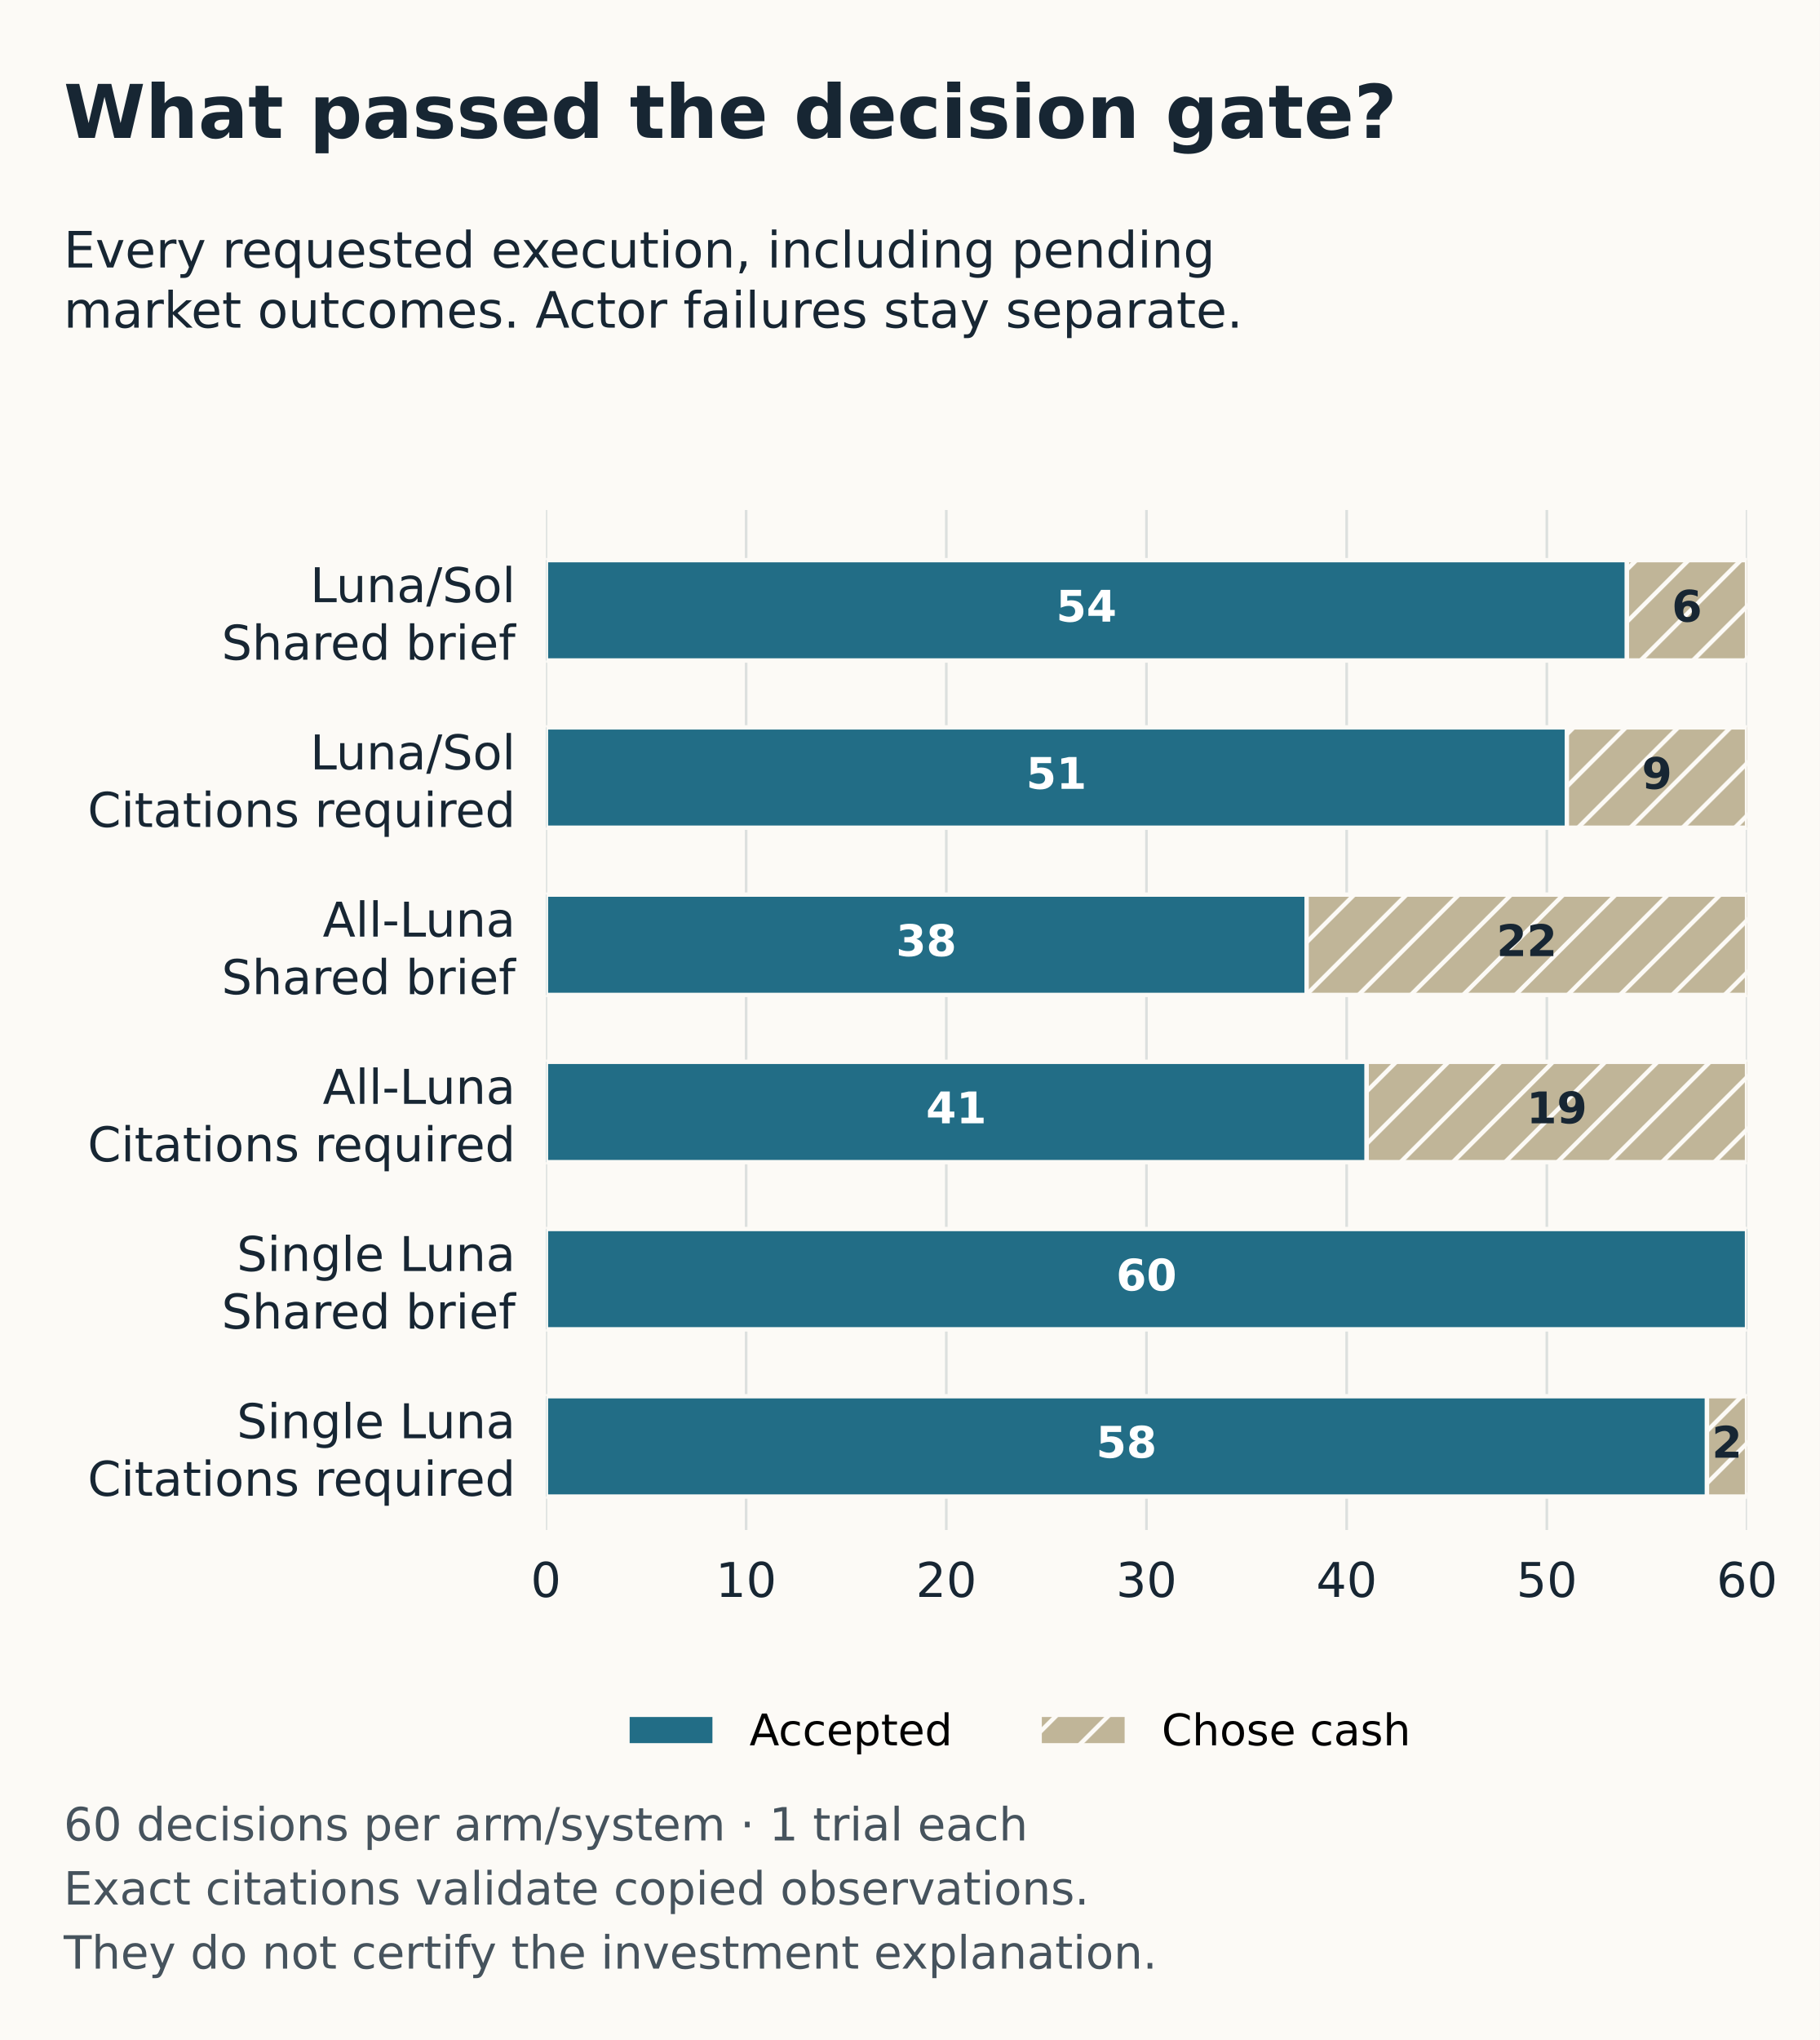
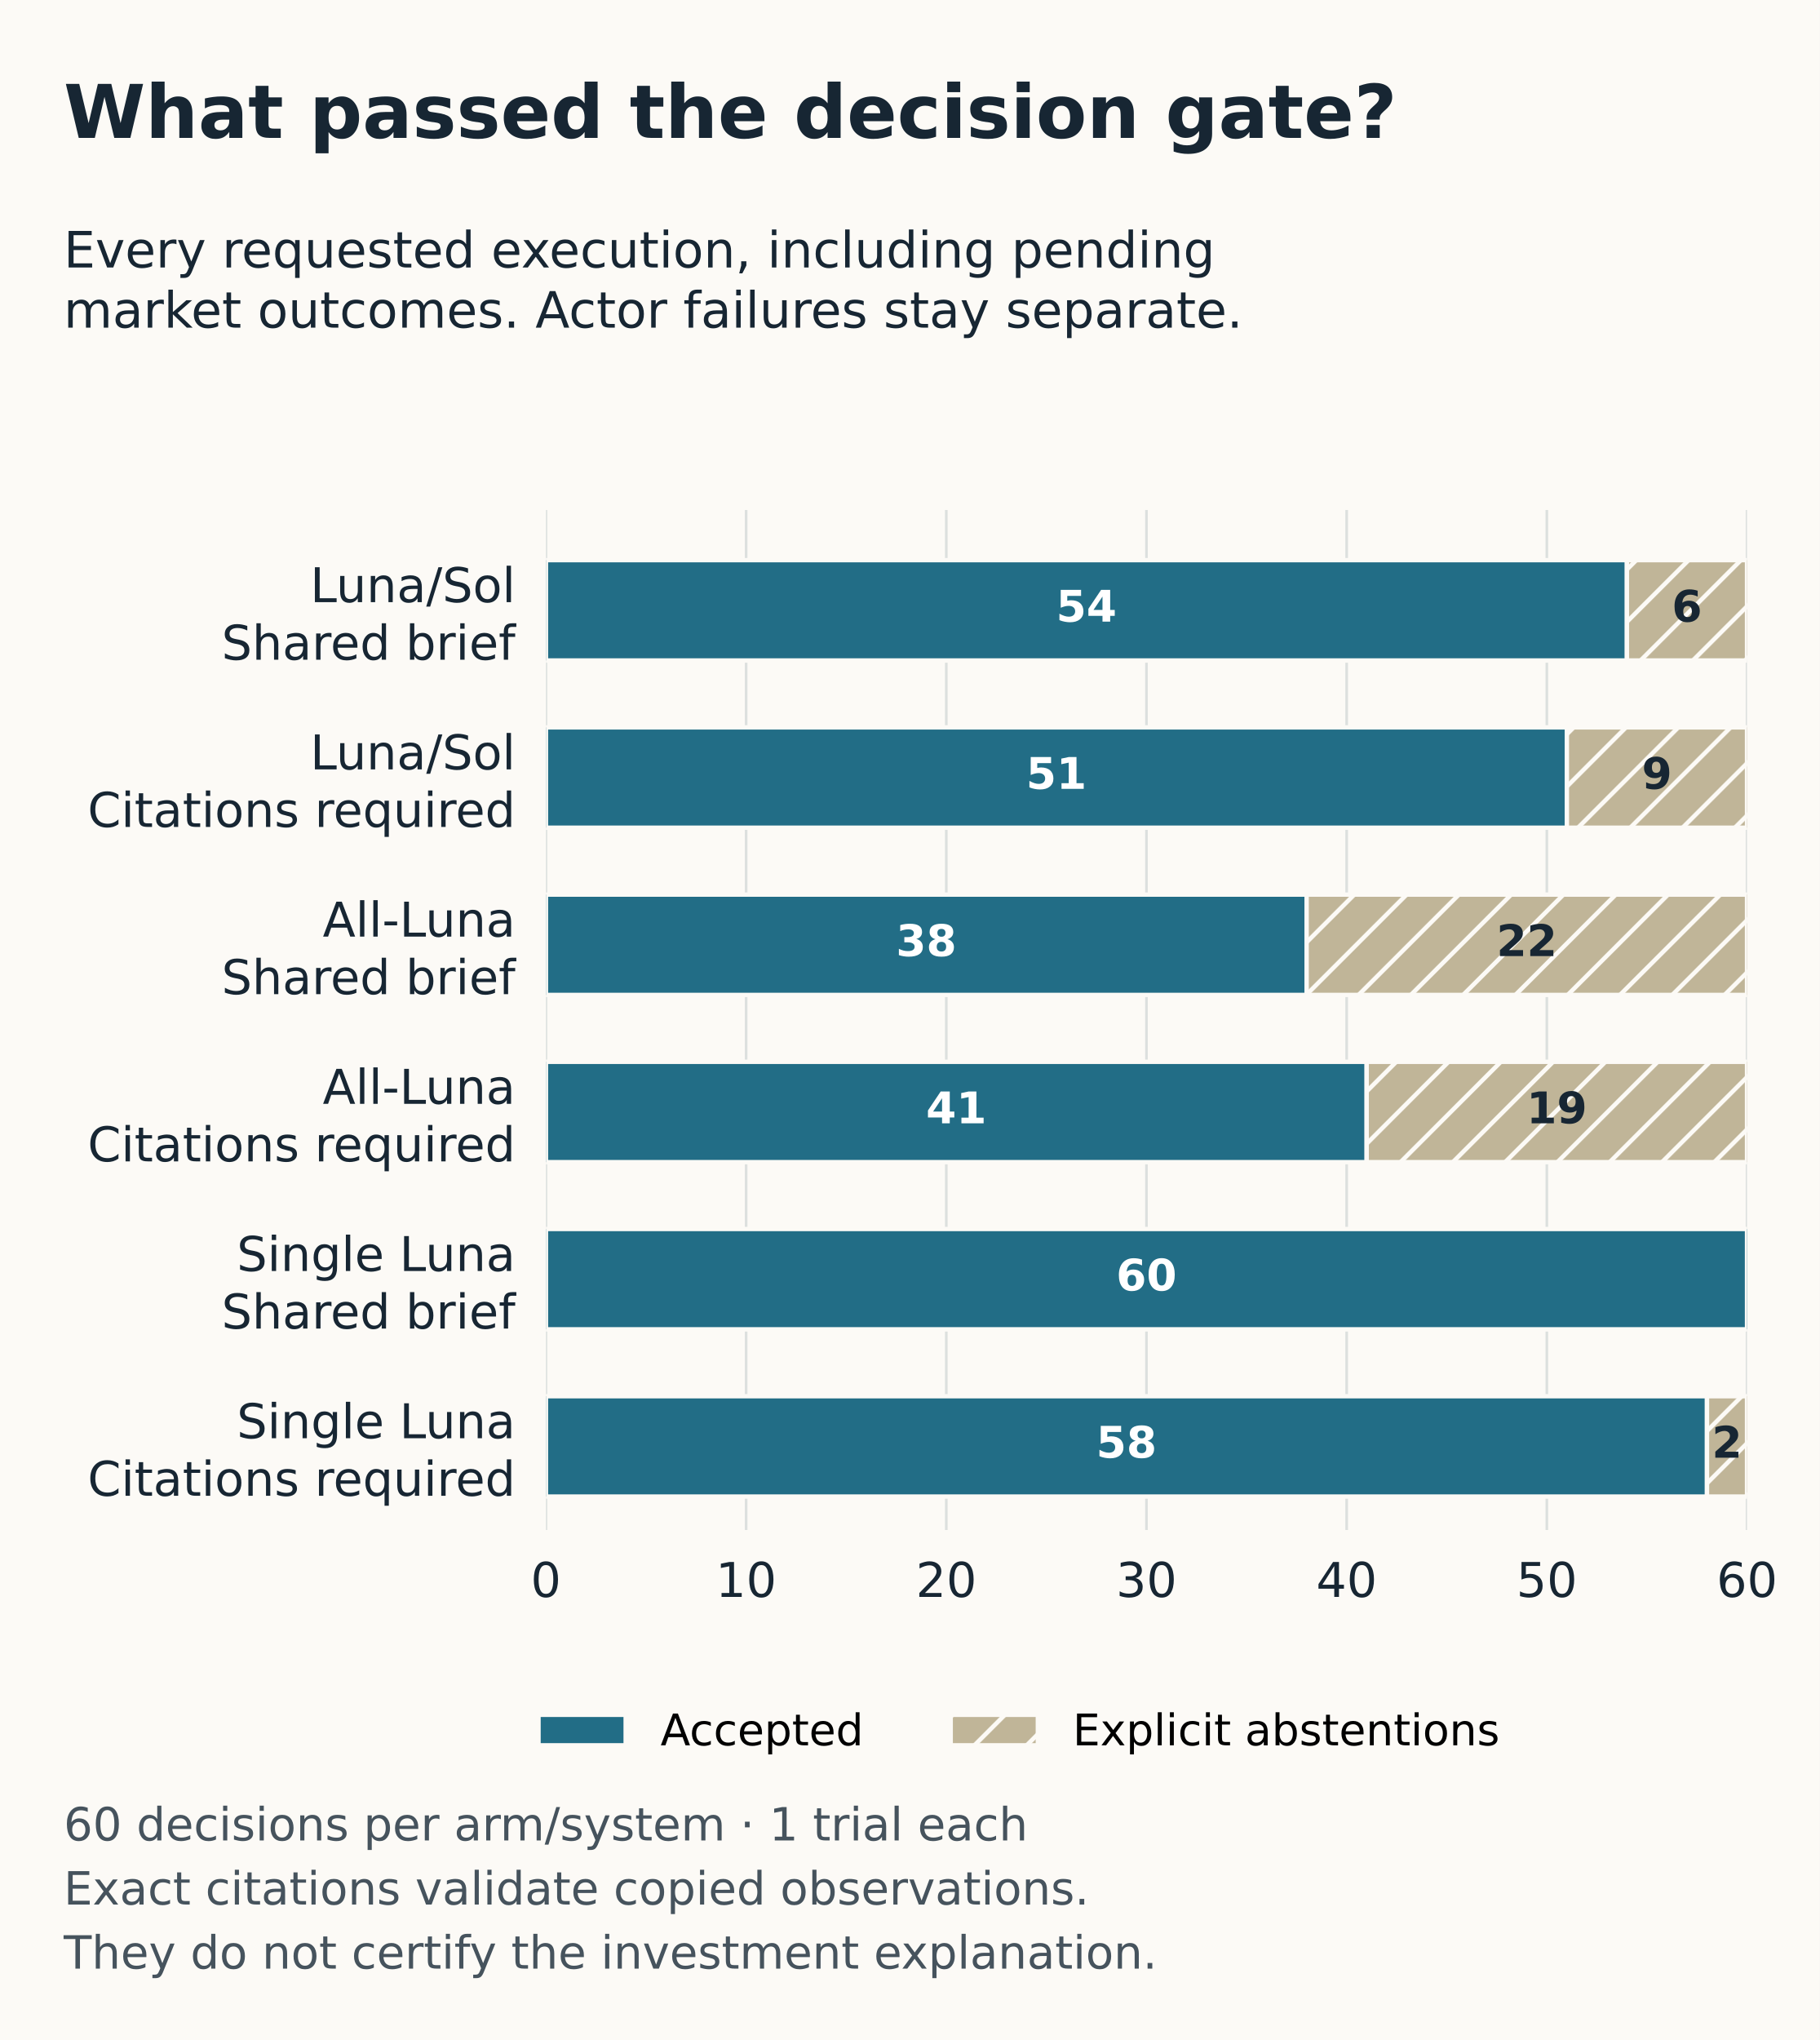
<svg xmlns="http://www.w3.org/2000/svg" width="417.6pt" height="468pt" viewBox="0 0 417.6 468" version="1.1">
  <defs>
    <style type="text/css">*{stroke-linejoin: round; stroke-linecap: butt}</style>
  </defs>
  <g id="figure_1">
    <g id="patch_1">
      <path d="M 0 468  L 417.6 468  L 417.6 0  L 0 0  z " style="fill: #fcfaf6" />
    </g>
    <g id="axes_1">
      <g id="patch_2">
        <path d="M 125.28 351  L 400.896 351  L 400.896 117  L 125.28 117  z " style="fill: #fcfaf6" />
      </g>
      <g id="matplotlib.axis_1">
        <g id="xtick_1">
          <g id="line2d_1">
-             <path d="M 125.28 351  L 125.28 117  " clip-path="url(#pde5b7ddeb9)" style="fill: none; stroke: #dce0de; stroke-width: 0.6; stroke-linecap: square" />
+             <path d="M 125.28 351  L 125.28 117  " clip-path="url(#pf66e309e33)" style="fill: none; stroke: #dce0de; stroke-width: 0.6; stroke-linecap: square" />
          </g>
          <g id="line2d_2" />
          <g id="text_1">
            <text style="font-size: 11px; font-family: 'DejaVu Sans'; text-anchor: middle; fill: #172633" x="125.28" y="366.357" transform="rotate(-0 125.28 366.3574)">0</text>
          </g>
        </g>
        <g id="xtick_2">
          <g id="line2d_3">
-             <path d="M 171.216 351  L 171.216 117  " clip-path="url(#pde5b7ddeb9)" style="fill: none; stroke: #dce0de; stroke-width: 0.6; stroke-linecap: square" />
+             <path d="M 171.216 351  L 171.216 117  " clip-path="url(#pf66e309e33)" style="fill: none; stroke: #dce0de; stroke-width: 0.6; stroke-linecap: square" />
          </g>
          <g id="line2d_4" />
          <g id="text_2">
            <text style="font-size: 11px; font-family: 'DejaVu Sans'; text-anchor: middle; fill: #172633" x="171.216" y="366.357" transform="rotate(-0 171.216 366.3574)">10</text>
          </g>
        </g>
        <g id="xtick_3">
          <g id="line2d_5">
-             <path d="M 217.152 351  L 217.152 117  " clip-path="url(#pde5b7ddeb9)" style="fill: none; stroke: #dce0de; stroke-width: 0.6; stroke-linecap: square" />
+             <path d="M 217.152 351  L 217.152 117  " clip-path="url(#pf66e309e33)" style="fill: none; stroke: #dce0de; stroke-width: 0.6; stroke-linecap: square" />
          </g>
          <g id="line2d_6" />
          <g id="text_3">
            <text style="font-size: 11px; font-family: 'DejaVu Sans'; text-anchor: middle; fill: #172633" x="217.152" y="366.357" transform="rotate(-0 217.152 366.3574)">20</text>
          </g>
        </g>
        <g id="xtick_4">
          <g id="line2d_7">
-             <path d="M 263.088 351  L 263.088 117  " clip-path="url(#pde5b7ddeb9)" style="fill: none; stroke: #dce0de; stroke-width: 0.6; stroke-linecap: square" />
+             <path d="M 263.088 351  L 263.088 117  " clip-path="url(#pf66e309e33)" style="fill: none; stroke: #dce0de; stroke-width: 0.6; stroke-linecap: square" />
          </g>
          <g id="line2d_8" />
          <g id="text_4">
            <text style="font-size: 11px; font-family: 'DejaVu Sans'; text-anchor: middle; fill: #172633" x="263.088" y="366.357" transform="rotate(-0 263.088 366.3574)">30</text>
          </g>
        </g>
        <g id="xtick_5">
          <g id="line2d_9">
-             <path d="M 309.024 351  L 309.024 117  " clip-path="url(#pde5b7ddeb9)" style="fill: none; stroke: #dce0de; stroke-width: 0.6; stroke-linecap: square" />
+             <path d="M 309.024 351  L 309.024 117  " clip-path="url(#pf66e309e33)" style="fill: none; stroke: #dce0de; stroke-width: 0.6; stroke-linecap: square" />
          </g>
          <g id="line2d_10" />
          <g id="text_5">
            <text style="font-size: 11px; font-family: 'DejaVu Sans'; text-anchor: middle; fill: #172633" x="309.024" y="366.357" transform="rotate(-0 309.024 366.3574)">40</text>
          </g>
        </g>
        <g id="xtick_6">
          <g id="line2d_11">
-             <path d="M 354.96 351  L 354.96 117  " clip-path="url(#pde5b7ddeb9)" style="fill: none; stroke: #dce0de; stroke-width: 0.6; stroke-linecap: square" />
+             <path d="M 354.96 351  L 354.96 117  " clip-path="url(#pf66e309e33)" style="fill: none; stroke: #dce0de; stroke-width: 0.6; stroke-linecap: square" />
          </g>
          <g id="line2d_12" />
          <g id="text_6">
            <text style="font-size: 11px; font-family: 'DejaVu Sans'; text-anchor: middle; fill: #172633" x="354.96" y="366.357" transform="rotate(-0 354.96 366.3574)">50</text>
          </g>
        </g>
        <g id="xtick_7">
          <g id="line2d_13">
-             <path d="M 400.896 351  L 400.896 117  " clip-path="url(#pde5b7ddeb9)" style="fill: none; stroke: #dce0de; stroke-width: 0.6; stroke-linecap: square" />
+             <path d="M 400.896 351  L 400.896 117  " clip-path="url(#pf66e309e33)" style="fill: none; stroke: #dce0de; stroke-width: 0.6; stroke-linecap: square" />
          </g>
          <g id="line2d_14" />
          <g id="text_7">
            <text style="font-size: 11px; font-family: 'DejaVu Sans'; text-anchor: middle; fill: #172633" x="400.896" y="366.357" transform="rotate(-0 400.896 366.3574)">60</text>
          </g>
        </g>
      </g>
      <g id="matplotlib.axis_2">
        <g id="ytick_1">
          <g id="line2d_15" />
          <g id="text_8">
            <text style="font-size: 11px; font-family: 'DejaVu Sans'; fill: #172633" transform="translate(71.18453 138.1446)">Luna/Sol</text>
            <text style="font-size: 11px; font-family: 'DejaVu Sans'; fill: #172633" transform="translate(50.85516 151.3476)">Shared brief</text>
          </g>
        </g>
        <g id="ytick_2">
          <g id="line2d_16" />
          <g id="text_9">
            <text style="font-size: 11px; font-family: 'DejaVu Sans'; fill: #172633" transform="translate(71.18453 176.5052)">Luna/Sol</text>
            <text style="font-size: 11px; font-family: 'DejaVu Sans'; fill: #172633" transform="translate(20.10328 189.7082)">Citations required</text>
          </g>
        </g>
        <g id="ytick_3">
          <g id="line2d_17" />
          <g id="text_10">
            <text style="font-size: 11px; font-family: 'DejaVu Sans'; fill: #172633" transform="translate(74.05484 214.8659)">All-Luna</text>
            <text style="font-size: 11px; font-family: 'DejaVu Sans'; fill: #172633" transform="translate(50.85516 228.0689)">Shared brief</text>
          </g>
        </g>
        <g id="ytick_4">
          <g id="line2d_18" />
          <g id="text_11">
            <text style="font-size: 11px; font-family: 'DejaVu Sans'; fill: #172633" transform="translate(74.05484 253.2265)">All-Luna</text>
            <text style="font-size: 11px; font-family: 'DejaVu Sans'; fill: #172633" transform="translate(20.10328 266.4295)">Citations required</text>
          </g>
        </g>
        <g id="ytick_5">
          <g id="line2d_19" />
          <g id="text_12">
            <text style="font-size: 11px; font-family: 'DejaVu Sans'; fill: #172633" transform="translate(54.34594 291.5872)">Single Luna</text>
            <text style="font-size: 11px; font-family: 'DejaVu Sans'; fill: #172633" transform="translate(50.85516 304.7902)">Shared brief</text>
          </g>
        </g>
        <g id="ytick_6">
          <g id="line2d_20" />
          <g id="text_13">
            <text style="font-size: 11px; font-family: 'DejaVu Sans'; fill: #172633" transform="translate(54.34594 329.9478)">Single Luna</text>
            <text style="font-size: 11px; font-family: 'DejaVu Sans'; fill: #172633" transform="translate(20.10328 343.1509)">Citations required</text>
          </g>
        </g>
      </g>
      <g id="patch_3">
-         <path d="M 125.28 128.508  L 373.334 128.508  L 373.334 151.525  L 125.28 151.525  z " clip-path="url(#pde5b7ddeb9)" style="fill: #226d86; stroke: #fcfaf6; stroke-linejoin: miter" />
+         <path d="M 125.28 128.508  L 373.334 128.508  L 373.334 151.525  L 125.28 151.525  z " clip-path="url(#pf66e309e33)" style="fill: #226d86; stroke: #fcfaf6; stroke-linejoin: miter" />
      </g>
      <g id="patch_4">
-         <path d="M 373.334 128.508  L 400.896 128.508  L 400.896 151.525  L 373.334 151.525  z " clip-path="url(#pde5b7ddeb9)" style="fill: url(#hebc963b52b); stroke: #fcfaf6; stroke-linejoin: miter" />
+         <path d="M 373.334 128.508  L 400.896 128.508  L 400.896 151.525  L 373.334 151.525  z " clip-path="url(#pf66e309e33)" style="fill: url(#h9dd4679c9f); stroke: #fcfaf6; stroke-linejoin: miter" />
      </g>
      <g id="patch_5">
-         <path d="M 125.28 166.869  L 359.554 166.869  L 359.554 189.885  L 125.28 189.885  z " clip-path="url(#pde5b7ddeb9)" style="fill: #226d86; stroke: #fcfaf6; stroke-linejoin: miter" />
+         <path d="M 125.28 166.869  L 359.554 166.869  L 359.554 189.885  L 125.28 189.885  z " clip-path="url(#pf66e309e33)" style="fill: #226d86; stroke: #fcfaf6; stroke-linejoin: miter" />
      </g>
      <g id="patch_6">
-         <path d="M 359.554 166.869  L 400.896 166.869  L 400.896 189.885  L 359.554 189.885  z " clip-path="url(#pde5b7ddeb9)" style="fill: url(#hebc963b52b); stroke: #fcfaf6; stroke-linejoin: miter" />
+         <path d="M 359.554 166.869  L 400.896 166.869  L 400.896 189.885  L 359.554 189.885  z " clip-path="url(#pf66e309e33)" style="fill: url(#h9dd4679c9f); stroke: #fcfaf6; stroke-linejoin: miter" />
      </g>
      <g id="patch_7">
-         <path d="M 125.28 205.23  L 299.837 205.23  L 299.837 228.246  L 125.28 228.246  z " clip-path="url(#pde5b7ddeb9)" style="fill: #226d86; stroke: #fcfaf6; stroke-linejoin: miter" />
+         <path d="M 125.28 205.23  L 299.837 205.23  L 299.837 228.246  L 125.28 228.246  z " clip-path="url(#pf66e309e33)" style="fill: #226d86; stroke: #fcfaf6; stroke-linejoin: miter" />
      </g>
      <g id="patch_8">
-         <path d="M 299.837 205.23  L 400.896 205.23  L 400.896 228.246  L 299.837 228.246  z " clip-path="url(#pde5b7ddeb9)" style="fill: url(#hebc963b52b); stroke: #fcfaf6; stroke-linejoin: miter" />
+         <path d="M 299.837 205.23  L 400.896 205.23  L 400.896 228.246  L 299.837 228.246  z " clip-path="url(#pf66e309e33)" style="fill: url(#h9dd4679c9f); stroke: #fcfaf6; stroke-linejoin: miter" />
      </g>
      <g id="patch_9">
-         <path d="M 125.28 243.59  L 313.618 243.59  L 313.618 266.607  L 125.28 266.607  z " clip-path="url(#pde5b7ddeb9)" style="fill: #226d86; stroke: #fcfaf6; stroke-linejoin: miter" />
+         <path d="M 125.28 243.59  L 313.618 243.59  L 313.618 266.607  L 125.28 266.607  z " clip-path="url(#pf66e309e33)" style="fill: #226d86; stroke: #fcfaf6; stroke-linejoin: miter" />
      </g>
      <g id="patch_10">
-         <path d="M 313.618 243.59  L 400.896 243.59  L 400.896 266.607  L 313.618 266.607  z " clip-path="url(#pde5b7ddeb9)" style="fill: url(#hebc963b52b); stroke: #fcfaf6; stroke-linejoin: miter" />
+         <path d="M 313.618 243.59  L 400.896 243.59  L 400.896 266.607  L 313.618 266.607  z " clip-path="url(#pf66e309e33)" style="fill: url(#h9dd4679c9f); stroke: #fcfaf6; stroke-linejoin: miter" />
      </g>
      <g id="patch_11">
-         <path d="M 125.28 281.951  L 400.896 281.951  L 400.896 304.967  L 125.28 304.967  z " clip-path="url(#pde5b7ddeb9)" style="fill: #226d86; stroke: #fcfaf6; stroke-linejoin: miter" />
+         <path d="M 125.28 281.951  L 400.896 281.951  L 400.896 304.967  L 125.28 304.967  z " clip-path="url(#pf66e309e33)" style="fill: #226d86; stroke: #fcfaf6; stroke-linejoin: miter" />
      </g>
      <g id="patch_12">
-         <path d="M 125.28 320.311  L 391.709 320.311  L 391.709 343.328  L 125.28 343.328  z " clip-path="url(#pde5b7ddeb9)" style="fill: #226d86; stroke: #fcfaf6; stroke-linejoin: miter" />
+         <path d="M 125.28 320.311  L 391.709 320.311  L 391.709 343.328  L 125.28 343.328  z " clip-path="url(#pf66e309e33)" style="fill: #226d86; stroke: #fcfaf6; stroke-linejoin: miter" />
      </g>
      <g id="patch_13">
-         <path d="M 391.709 320.311  L 400.896 320.311  L 400.896 343.328  L 391.709 343.328  z " clip-path="url(#pde5b7ddeb9)" style="fill: url(#hebc963b52b); stroke: #fcfaf6; stroke-linejoin: miter" />
+         <path d="M 391.709 320.311  L 400.896 320.311  L 400.896 343.328  L 391.709 343.328  z " clip-path="url(#pf66e309e33)" style="fill: url(#h9dd4679c9f); stroke: #fcfaf6; stroke-linejoin: miter" />
      </g>
      <g id="text_14">
        <text style="font-weight: 700; font-size: 10px; font-family: 'DejaVu Sans'; text-anchor: middle; fill: #ffffff" x="249.307" y="142.614" transform="rotate(-0 249.3072 142.614)">54</text>
      </g>
      <g id="text_15">
        <text style="font-weight: 700; font-size: 10px; font-family: 'DejaVu Sans'; text-anchor: middle; fill: #172633" x="387.115" y="142.614" transform="rotate(-0 387.1152 142.614)">6</text>
      </g>
      <g id="text_16">
        <text style="font-weight: 700; font-size: 10px; font-family: 'DejaVu Sans'; text-anchor: middle; fill: #ffffff" x="242.417" y="180.975" transform="rotate(-0 242.4168 180.9747)">51</text>
      </g>
      <g id="text_17">
        <text style="font-weight: 700; font-size: 10px; font-family: 'DejaVu Sans'; text-anchor: middle; fill: #172633" x="380.225" y="180.975" transform="rotate(-0 380.2248 180.9747)">9</text>
      </g>
      <g id="text_18">
        <text style="font-weight: 700; font-size: 10px; font-family: 'DejaVu Sans'; text-anchor: middle; fill: #ffffff" x="212.558" y="219.335" transform="rotate(-0 212.5584 219.3354)">38</text>
      </g>
      <g id="text_19">
        <text style="font-weight: 700; font-size: 10px; font-family: 'DejaVu Sans'; text-anchor: middle; fill: #172633" x="350.366" y="219.335" transform="rotate(-0 350.3664 219.3354)">22</text>
      </g>
      <g id="text_20">
        <text style="font-weight: 700; font-size: 10px; font-family: 'DejaVu Sans'; text-anchor: middle; fill: #ffffff" x="219.449" y="257.696" transform="rotate(-0 219.4488 257.696)">41</text>
      </g>
      <g id="text_21">
        <text style="font-weight: 700; font-size: 10px; font-family: 'DejaVu Sans'; text-anchor: middle; fill: #172633" x="357.257" y="257.696" transform="rotate(-0 357.2568 257.696)">19</text>
      </g>
      <g id="text_22">
        <text style="font-weight: 700; font-size: 10px; font-family: 'DejaVu Sans'; text-anchor: middle; fill: #ffffff" x="263.088" y="296.057" transform="rotate(-0 263.088 296.0567)">60</text>
      </g>
      <g id="text_23">
        <text style="font-weight: 700; font-size: 10px; font-family: 'DejaVu Sans'; text-anchor: middle; fill: #ffffff" x="258.494" y="334.417" transform="rotate(-0 258.4944 334.4173)">58</text>
      </g>
      <g id="text_24">
        <text style="font-weight: 700; font-size: 10px; font-family: 'DejaVu Sans'; text-anchor: middle; fill: #172633" x="396.302" y="334.417" transform="rotate(-0 396.3024 334.4173)">2</text>
      </g>
    </g>
    <g id="text_25">
      <text style="font-weight: 700; font-size: 17px; font-family: 'DejaVu Sans'; text-anchor: start; fill: #172633" x="14.616" y="31.637" transform="rotate(-0 14.616 31.63734)">What passed the decision gate?</text>
    </g>
    <g id="text_26">
      <text style="font-size: 11.5px; font-family: 'DejaVu Sans'; fill: #172633" transform="translate(14.616 61.36933)">Every requested execution, including pending</text>
      <text style="font-size: 11.5px; font-family: 'DejaVu Sans'; fill: #172633" transform="translate(14.616 75.17247)">market outcomes. Actor failures stay separate.</text>
    </g>
    <g id="text_27">
      <text style="font-size: 10.5px; font-family: 'DejaVu Sans'; fill: #46535d" transform="translate(14.616 422.22)">60 decisions per arm/system · 1 trial each</text>
      <text style="font-size: 10.5px; font-family: 'DejaVu Sans'; fill: #46535d" transform="translate(14.616 436.92)">Exact citations validate copied observations.</text>
      <text style="font-size: 10.5px; font-family: 'DejaVu Sans'; fill: #46535d" transform="translate(14.616 451.62)">They do not certify the investment explanation.</text>
    </g>
    <g id="legend_1">
      <g id="patch_14">
-         <path d="M 143.986 400.398  L 163.986 400.398  L 163.986 393.398  L 143.986 393.398  z " style="fill: #226d86; stroke: #fcfaf6; stroke-linejoin: miter" />
+         <path d="M 123.574 400.398  L 143.574 400.398  L 143.574 393.398  L 123.574 393.398  z " style="fill: #226d86; stroke: #fcfaf6; stroke-linejoin: miter" />
      </g>
      <g id="text_28">
-         <text style="font-size: 10px; font-family: 'DejaVu Sans'; text-anchor: start" x="171.986" y="400.398" transform="rotate(-0 171.9865 400.398)">Accepted</text>
+         <text style="font-size: 10px; font-family: 'DejaVu Sans'; text-anchor: start" x="151.574" y="400.398" transform="rotate(-0 151.574 400.398)">Accepted</text>
      </g>
      <g id="patch_15">
-         <path d="M 238.572 400.398  L 258.572 400.398  L 258.572 393.398  L 238.572 393.398  z " style="fill: url(#hebc963b52b); stroke: #fcfaf6; stroke-linejoin: miter" />
+         <path d="M 218.16 400.398  L 238.16 400.398  L 238.16 393.398  L 218.16 393.398  z " style="fill: url(#h9dd4679c9f); stroke: #fcfaf6; stroke-linejoin: miter" />
      </g>
      <g id="text_29">
-         <text style="font-size: 10px; font-family: 'DejaVu Sans'; text-anchor: start" x="266.572" y="400.398" transform="rotate(-0 266.5724 400.398)">Chose cash</text>
+         <text style="font-size: 10px; font-family: 'DejaVu Sans'; text-anchor: start" x="246.16" y="400.398" transform="rotate(-0 246.1599 400.398)">Explicit abstentions</text>
      </g>
    </g>
  </g>
  <defs>
-     <clipPath id="pde5b7ddeb9">
+     <clipPath id="pf66e309e33">
      <rect x="125.28" y="117" width="275.616" height="234" />
    </clipPath>
  </defs>
  <defs>
-     <pattern id="hebc963b52b" patternUnits="userSpaceOnUse" x="0" y="0" width="72" height="72">
+     <pattern id="h9dd4679c9f" patternUnits="userSpaceOnUse" x="0" y="0" width="72" height="72">
      <rect x="0" y="0" width="73" height="73" fill="#c0b598" />
      <path d="M -36 36  L 36 -36  M -30 42  L 42 -30  M -24 48  L 48 -24  M -18 54  L 54 -18  M -12 60  L 60 -12  M -6 66  L 66 -6  M 0 72  L 72 0  M 6 78  L 78 6  M 12 84  L 84 12  M 18 90  L 90 18  M 24 96  L 96 24  M 30 102  L 102 30  M 36 108  L 108 36  " style="fill: #fcfaf6; stroke: #fcfaf6; stroke-width: 1.0; stroke-linecap: butt; stroke-linejoin: miter" />
    </pattern>
  </defs>
</svg>
